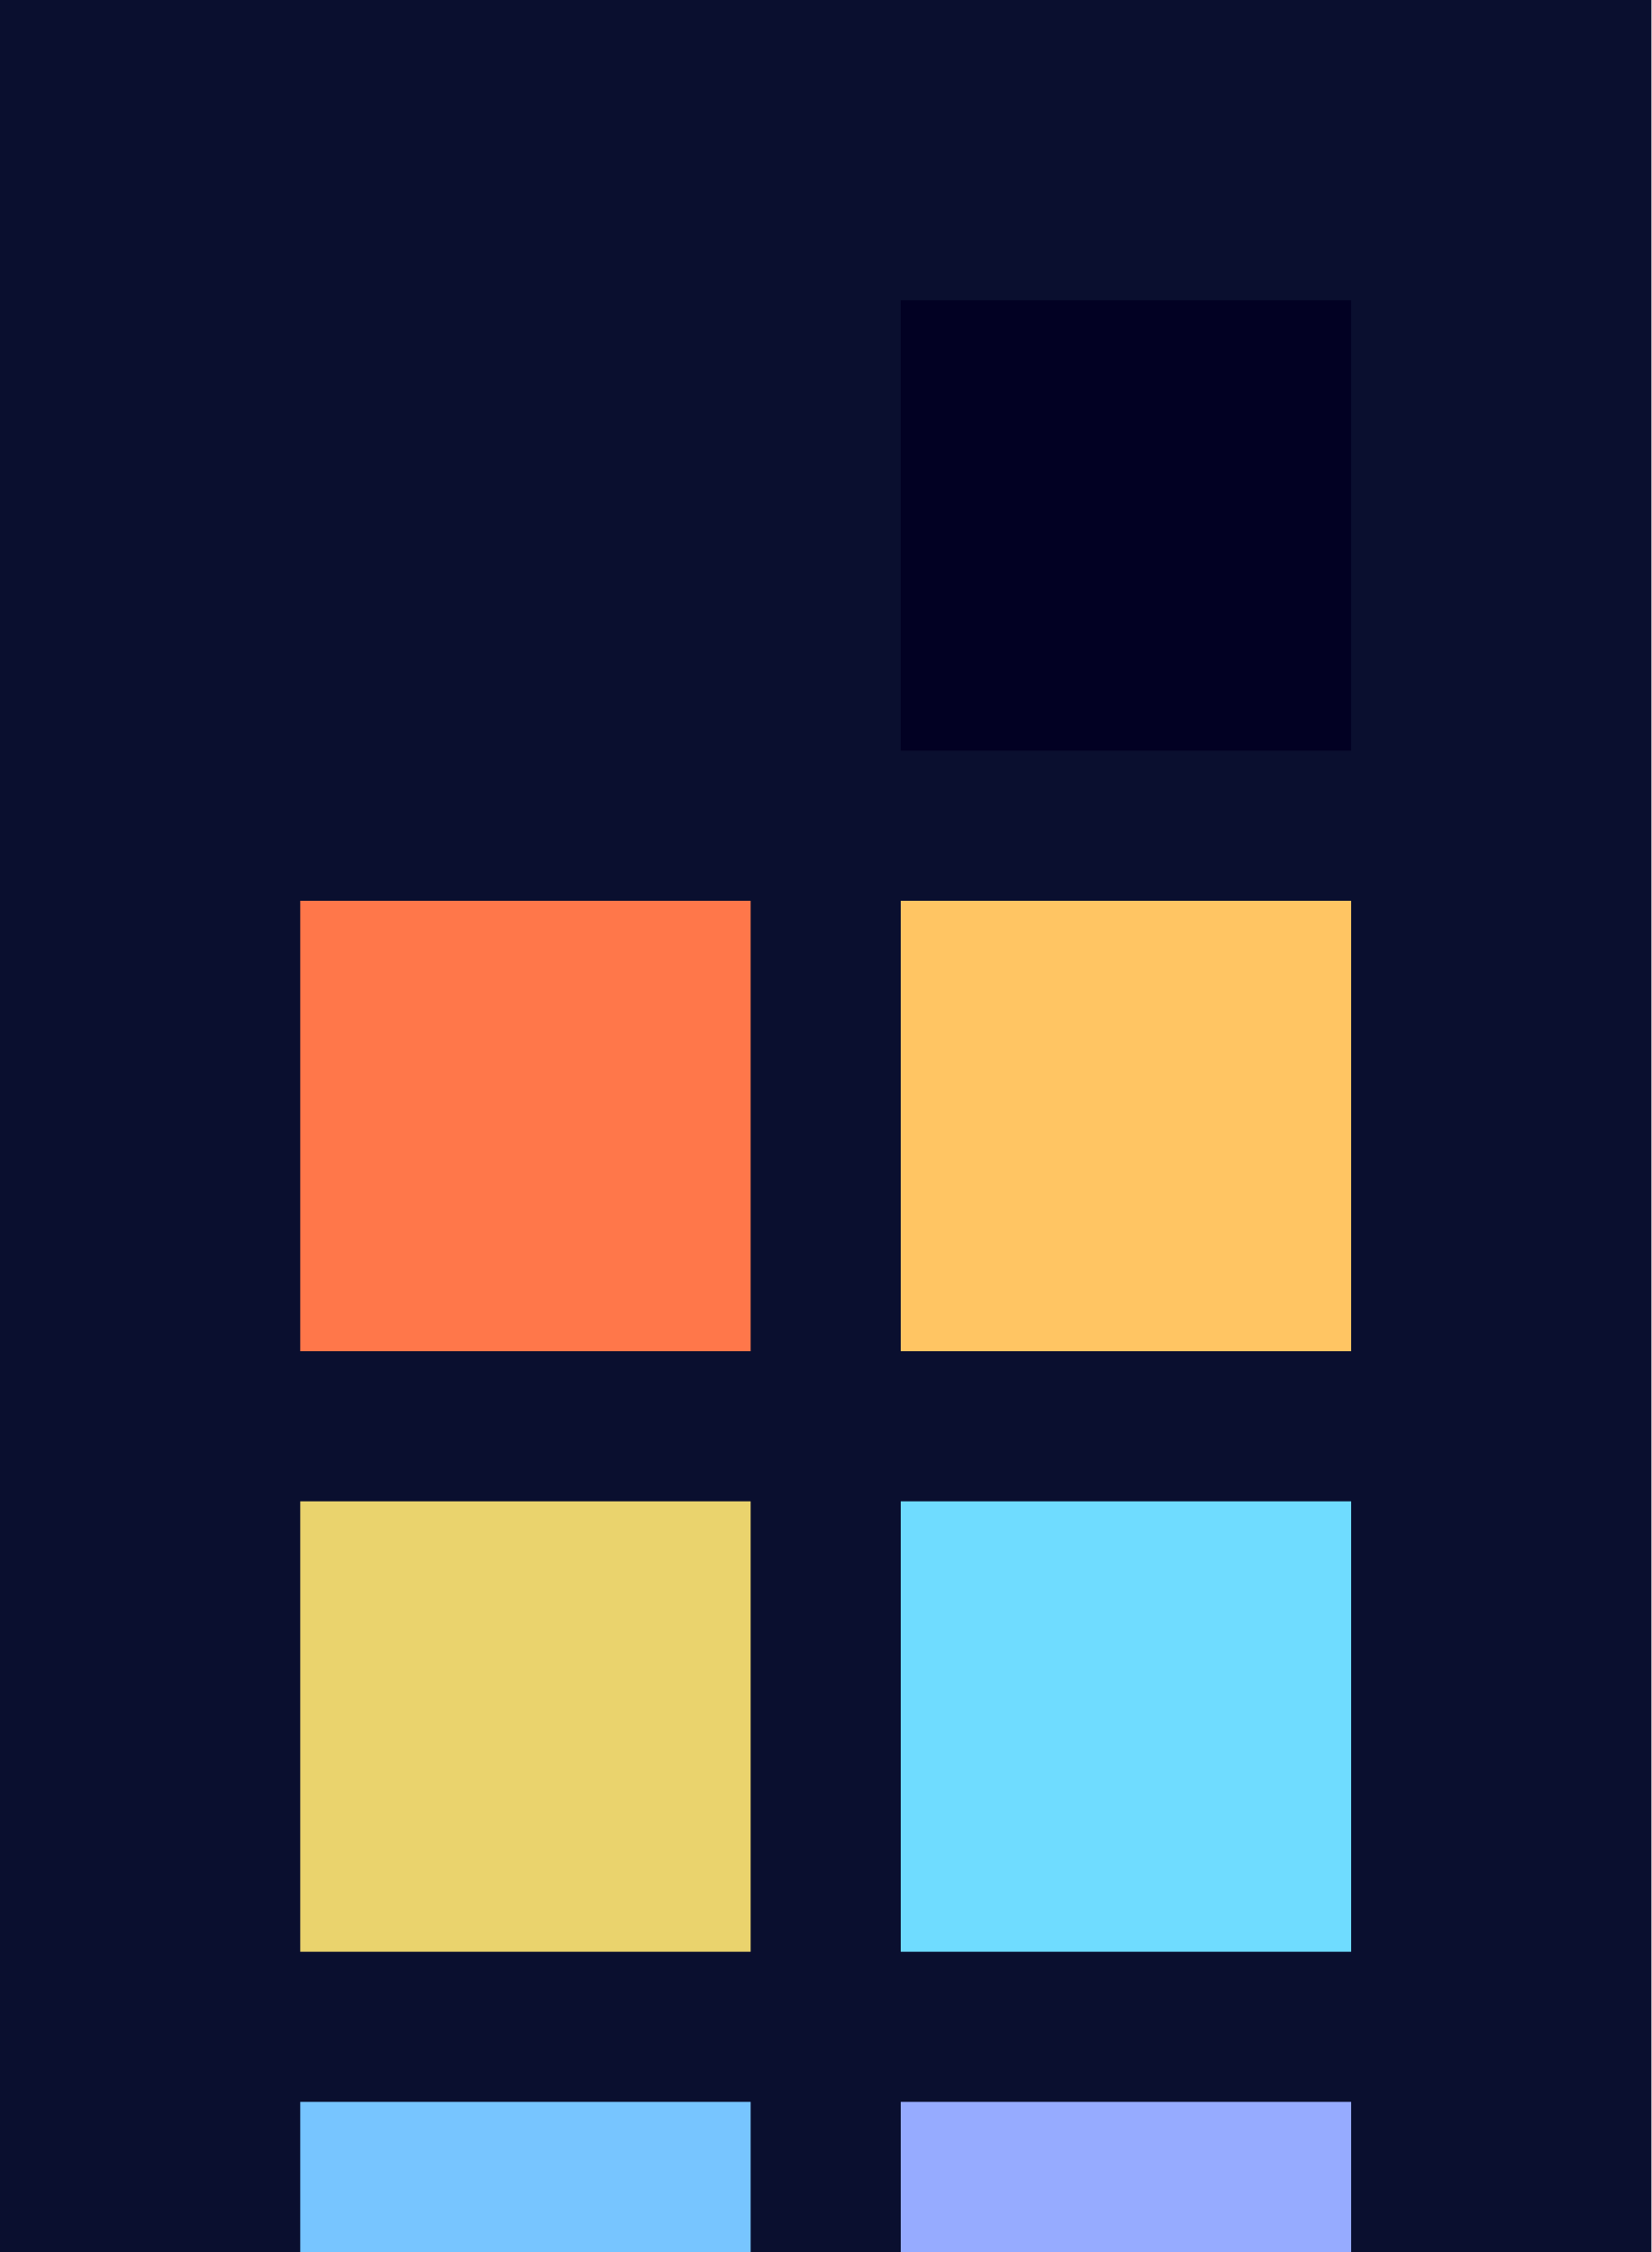
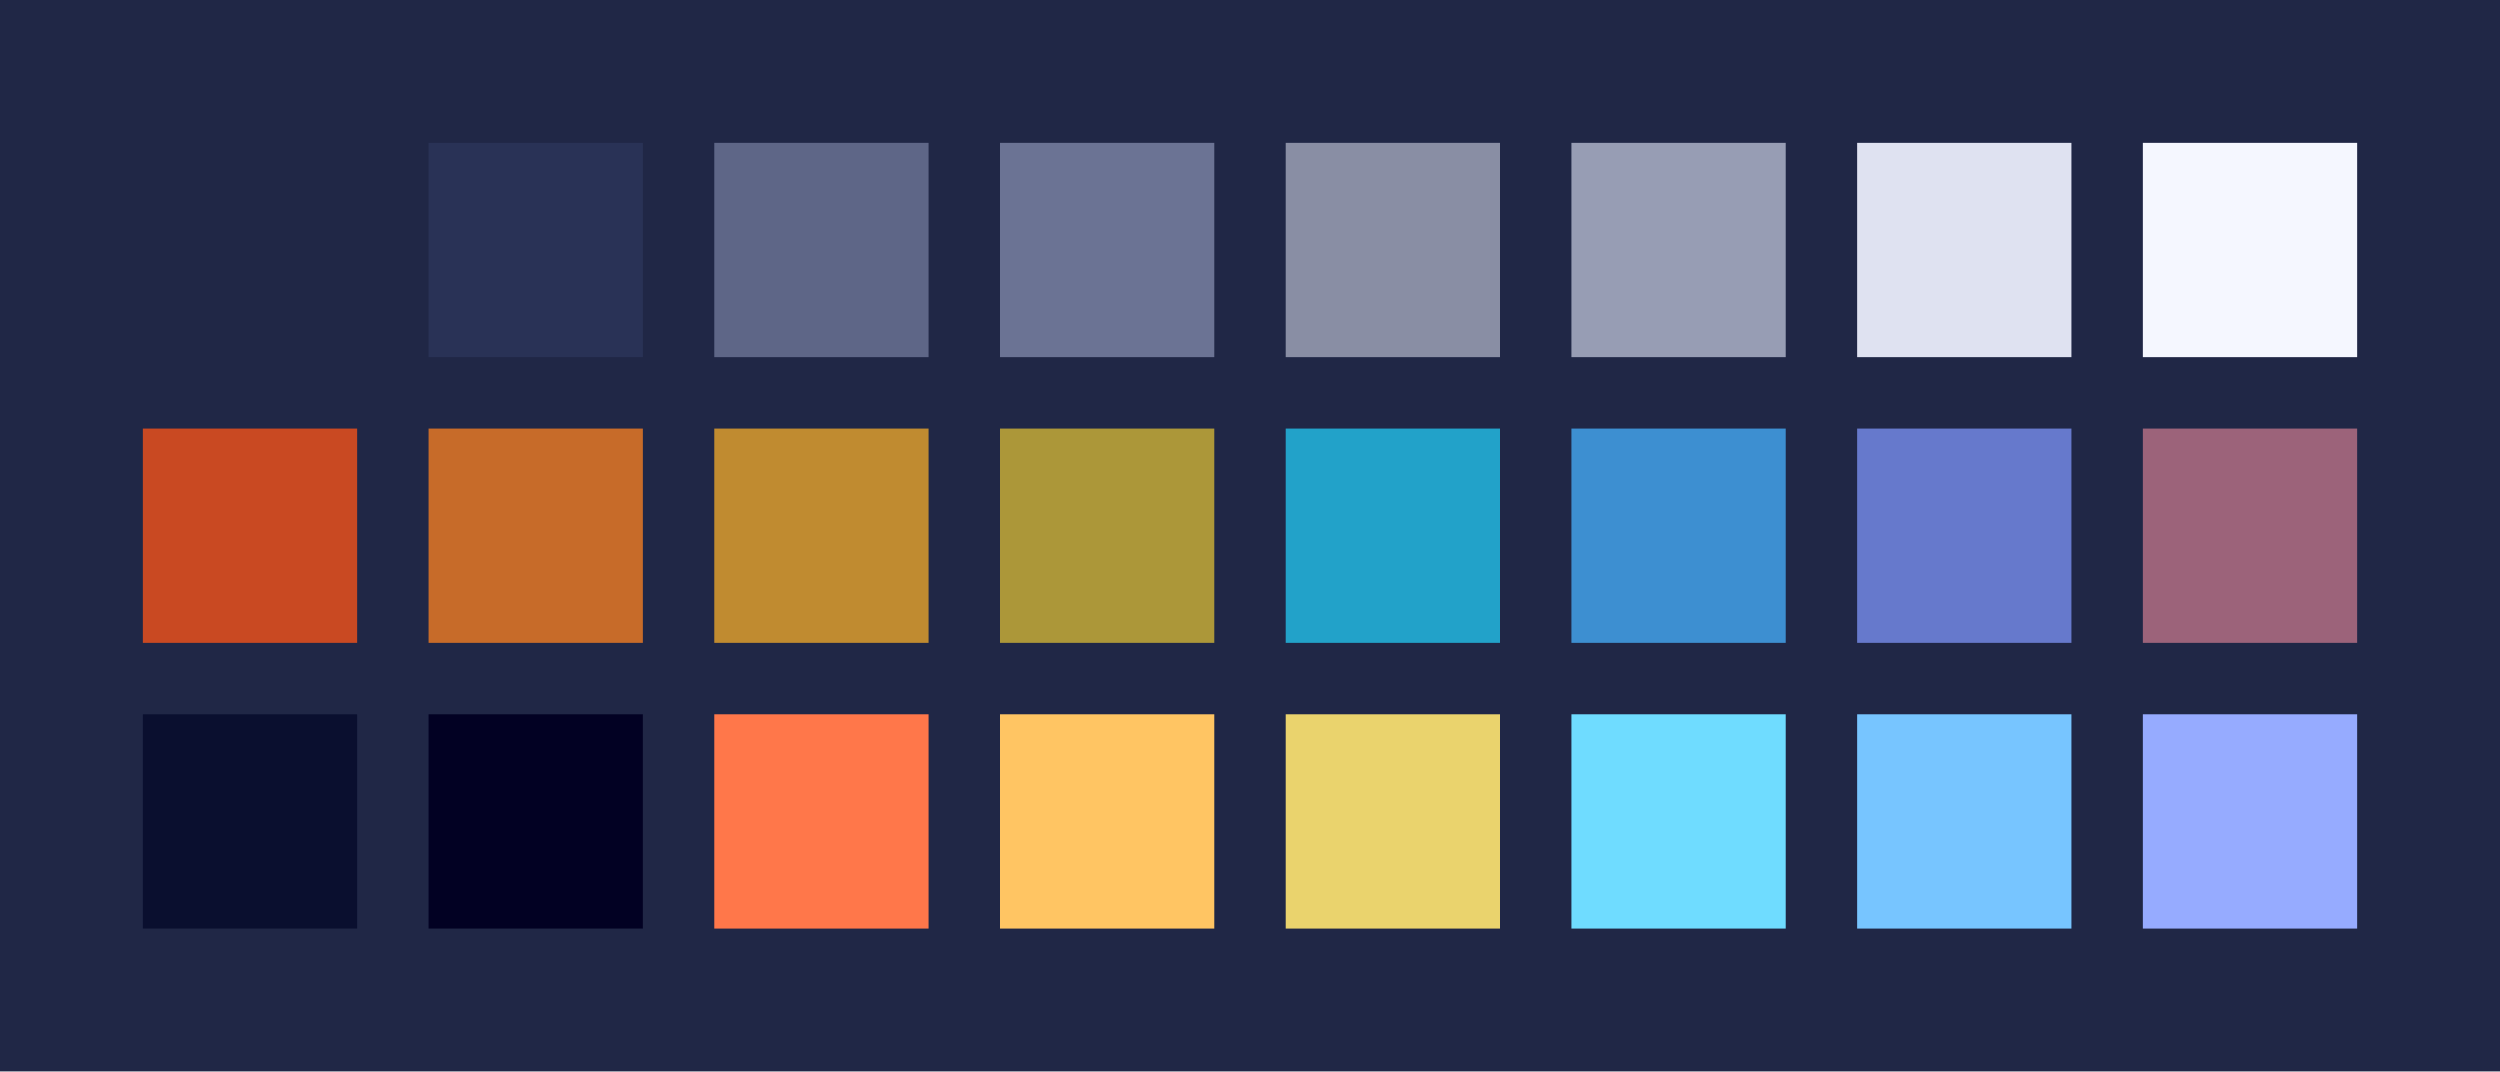
- <svg xmlns="http://www.w3.org/2000/svg" width="165" height="225">
-   <rect x="0" y="0" width="165" height="225" style="fill:#0a0f2f" />
-   <rect x="30" y="30" width="45" height="45" style="fill:#0a0f2f" />
-   <rect x="90" y="30" width="45" height="45" style="fill:#020123" />
-   <rect x="30" y="90" width="45" height="45" style="fill:#ff774a" />
-   <rect x="90" y="90" width="45" height="45" style="fill:#ffc563" />
-   <rect x="30" y="150" width="45" height="45" style="fill:#ead36d" />
-   <rect x="90" y="150" width="45" height="45" style="fill:#6fdcff" />
-   <rect x="30" y="210" width="45" height="45" style="fill:#77c5ff" />
-   <rect x="90" y="210" width="45" height="45" style="fill:#96abff" />
+ <svg xmlns="http://www.w3.org/2000/svg" width="525" height="225">
+   <rect x="0" y="0" width="525" height="225" style="fill:#202746" />
+   <rect x="30" y="30" width="45" height="45" style="fill:#202746" />
+   <rect x="90" y="30" width="45" height="45" style="fill:#293256" />
+   <rect x="150" y="30" width="45" height="45" style="fill:#5e6687" />
+   <rect x="210" y="30" width="45" height="45" style="fill:#6b7394" />
+   <rect x="270" y="30" width="45" height="45" style="fill:#898ea4" />
+   <rect x="330" y="30" width="45" height="45" style="fill:#979db4" />
+   <rect x="390" y="30" width="45" height="45" style="fill:#dfe2f1" />
+   <rect x="450" y="30" width="45" height="45" style="fill:#f5f7ff" />
+   <rect x="30" y="90" width="45" height="45" style="fill:#c94922" />
+   <rect x="90" y="90" width="45" height="45" style="fill:#c76b29" />
+   <rect x="150" y="90" width="45" height="45" style="fill:#c08b30" />
+   <rect x="210" y="90" width="45" height="45" style="fill:#ac9739" />
+   <rect x="270" y="90" width="45" height="45" style="fill:#22a2c9" />
+   <rect x="330" y="90" width="45" height="45" style="fill:#3d8fd1" />
+   <rect x="390" y="90" width="45" height="45" style="fill:#6679cc" />
+   <rect x="450" y="90" width="45" height="45" style="fill:#9c637a" />
+   <rect x="30" y="150" width="45" height="45" style="fill:#0a0f2f" />
+   <rect x="90" y="150" width="45" height="45" style="fill:#020123" />
+   <rect x="150" y="150" width="45" height="45" style="fill:#ff774a" />
+   <rect x="210" y="150" width="45" height="45" style="fill:#ffc563" />
+   <rect x="270" y="150" width="45" height="45" style="fill:#ead36d" />
+   <rect x="330" y="150" width="45" height="45" style="fill:#6fdcff" />
+   <rect x="390" y="150" width="45" height="45" style="fill:#77c5ff" />
+   <rect x="450" y="150" width="45" height="45" style="fill:#96abff" />
</svg>
